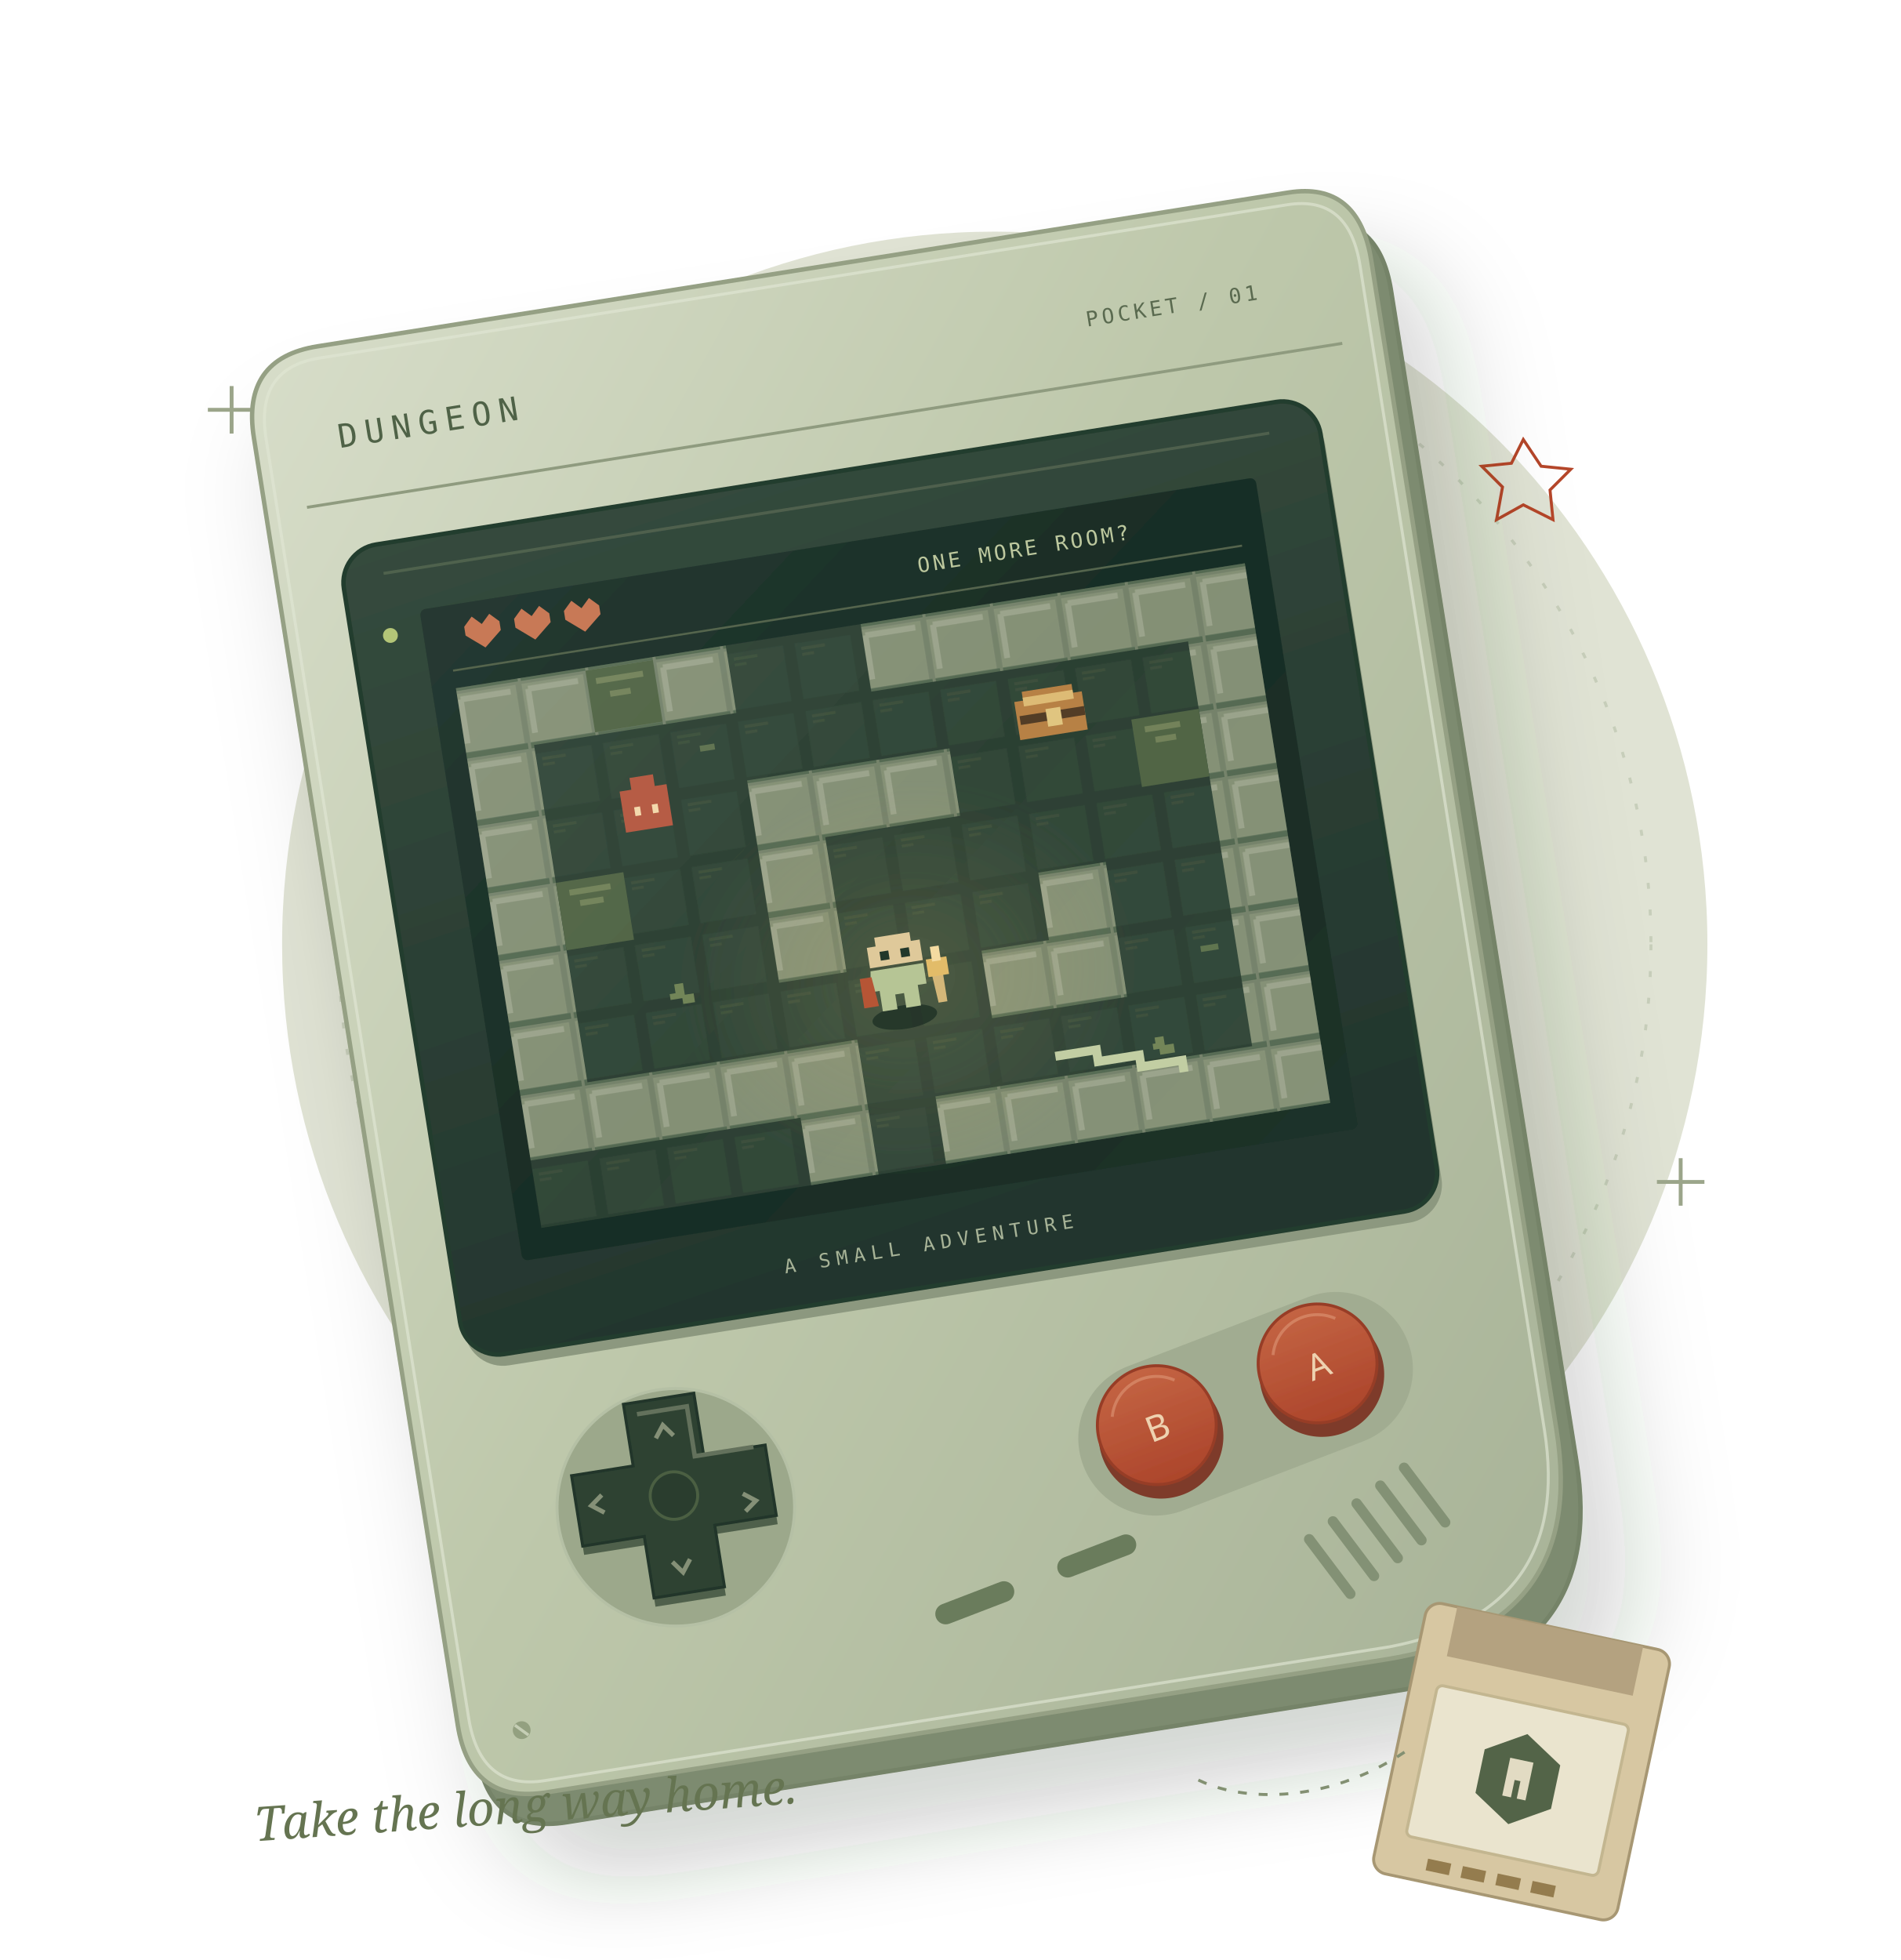
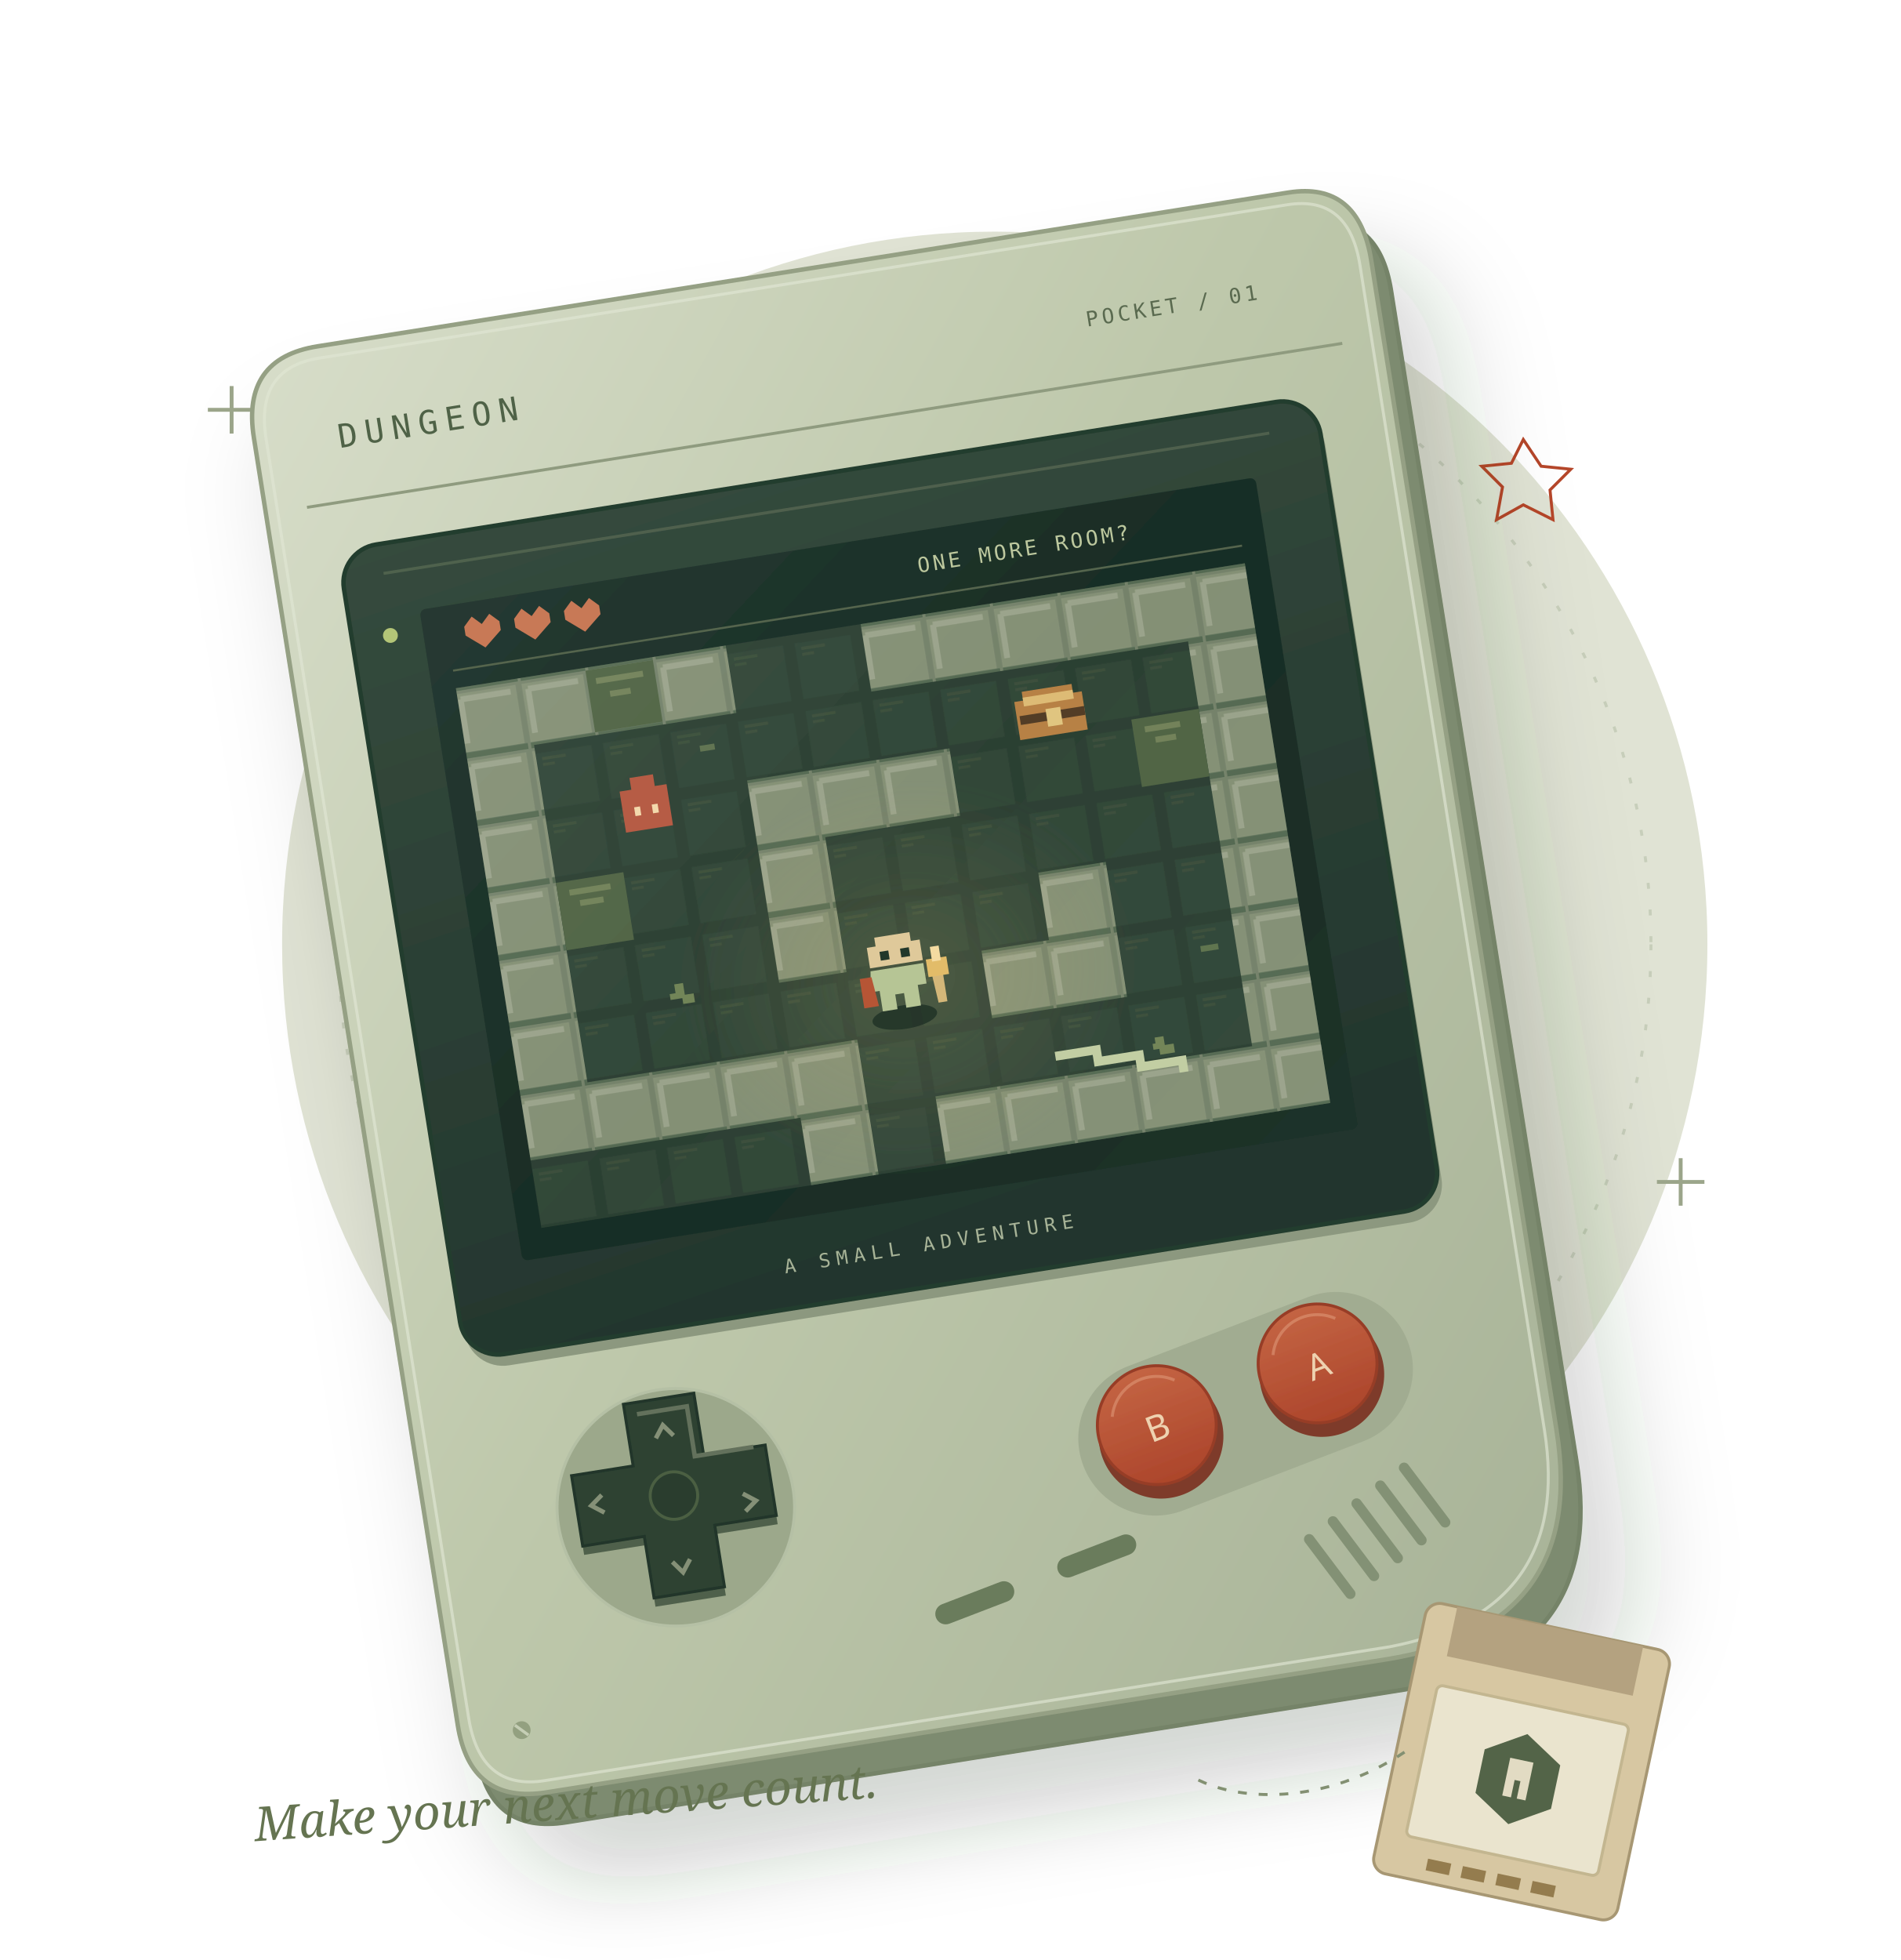
<svg xmlns="http://www.w3.org/2000/svg" width="640" height="660" viewBox="0 0 640 660">
  <defs>
    <linearGradient id="case" x1="0" y1="0" x2="1" y2="1">
      <stop stop-color="#d7ddc9" />
      <stop offset=".45" stop-color="#bec8ab" />
      <stop offset="1" stop-color="#a8b398" />
    </linearGradient>
    <linearGradient id="rim" x1="0" y1="0" x2=".2" y2="1">
      <stop stop-color="#354b3d" />
      <stop offset="1" stop-color="#23362e" />
    </linearGradient>
    <linearGradient id="button" x1="0" y1="0" x2="0" y2="1">
      <stop stop-color="#c46443" />
      <stop offset="1" stop-color="#ac452b" />
    </linearGradient>
    <linearGradient id="glass" x1="0" y1="0" x2="1" y2="1">
      <stop stop-color="#ffffff" stop-opacity=".06" />
      <stop offset=".5" stop-color="#ffffff" stop-opacity="0" />
      <stop offset="1" stop-color="#ffffff" stop-opacity=".02" />
    </linearGradient>
    <radialGradient id="lamp">
      <stop stop-color="#d9c17a" stop-opacity=".16" />
      <stop offset="1" stop-color="#d9c17a" stop-opacity="0" />
    </radialGradient>
    <filter id="shadow" x="-.3" y="-.3" width="1.6" height="1.7">
      <feDropShadow dx="12" dy="22" stdDeviation="16" flood-color="#293d25" flood-opacity=".2" />
    </filter>
    <pattern id="tiles" width="23" height="23" patternUnits="userSpaceOnUse">
      <path d="M0 0h23v23H0z" fill="#2c4033" />
      <path d="M2 2h19v19H2z" fill="#314738" />
      <path d="M4 4h8M4 6h4" stroke="#3c4f3b" stroke-width="1" />
    </pattern>
    <pattern id="wall" width="23" height="23" patternUnits="userSpaceOnUse">
      <path d="M0 0h23v23H0z" fill="#74826a" />
      <path d="M1 1h21v20H1z" fill="#849075" />
      <path d="M3 3h17M3 3v15" stroke="#9aa38b" stroke-width="2" />
      <path d="M1 21h22v2H1z" fill="#556a52" />
    </pattern>
  </defs>
  <circle cx="335" cy="318" r="240" fill="#e0e3d4" />
  <circle cx="335" cy="318" r="221" stroke="#c7ceba" stroke-width="1" stroke-dasharray="2 7" fill="none" />
  <path d="M70 138h16m-8-8v16M558 398h16m-8-8v16" stroke="#9ca68b" stroke-width="1.3" />
  <path d="m513 148 6 9 10 1-7 7 1 10-10-5-9 5 2-11-7-7 10-1Z" fill="none" stroke="#b54629" />
  <g transform="translate(99 70) rotate(-9 220 254)" filter="url(#shadow)">
    <path d="M48 27h331q24 0 24 27v399q0 67-69 67H48q-26 0-26-27V54q0-27 26-27Z" fill="#7d8b70" stroke="#748367" stroke-width="1.5" />
    <path d="M43 16h331q24 0 24 27v399q0 67-69 67H43q-26 0-26-27V43q0-27 26-27Z" fill="url(#case)" stroke="#95a084" stroke-width="1.5" />
    <path d="M43 20h330q21 0 21 24v397q0 62-63 64H43q-22 0-22-25V44q0-24 22-24Z" fill="none" stroke="#e1e6d5" stroke-opacity=".65" />
    <path d="M31 69H384" stroke="#8f9b7f" stroke-width="1" />
    <text x="45" y="51" font-family="monospace" font-size="11" fill="#4f6246" letter-spacing="2.5">DUNGEON</text>
    <text x="300" y="50" font-family="monospace" font-size="7" fill="#5a6a50" letter-spacing="1.2">POCKET / 01</text>
    <rect x="40" y="89" width="333" height="276" rx="13" fill="#8c987f" />
    <rect x="39" y="85" width="333" height="276" rx="13" fill="url(#rim)" stroke="#243c2d" stroke-width="1.5" />
    <path d="M53 95h302" stroke="#62715b" stroke-opacity=".6" />
    <circle cx="52" cy="116" r="2.5" fill="#b3c577" />
    <rect x="63" y="109" width="285" height="222" rx="2" fill="#182d25" />
    <g clip-path="url(#screen-clip)">
      <rect x="71" y="137" width="269" height="184" fill="url(#tiles)" />
      <path d="M71 137h92v23H94v115h46v23H71ZM209 137h131v184H209v-23h108V160H209ZM163 183h69v23h-46v46h-23ZM255 229h23v46h-46v-23h23ZM140 275h46v46h-23v-23h-23Z" fill="url(#wall)" />
      <path d="M115 138h23v21h-23ZM94 207h23v23H94ZM294 183h23v23h-23Z" fill="#506444" />
      <path d="M98 211h14m-11 4h8M118 142h16m-12 5h7m169 40h12m-9 4h7" stroke="#728259" stroke-width="2" />
      <ellipse cx="206" cy="257" rx="78" ry="67" fill="url(#lamp)" />
      <g fill="#718457">
        <path d="M128 247h3v4h3v3h-4v-2h-4v-2h2ZM285 290h3v3h3v3h-5v-2h-2v-2h1Z" />
        <path d="M149 169h5v2h-5ZM305 262h6v2h-6Z" opacity=".7" />
      </g>
      <g transform="translate(203 251)">
        <ellipse cx="0" cy="19" rx="11" ry="4" fill="#14271f" opacity=".65" />
        <path d="M-6-9H6v3h3v7H-9v-7h3Z" fill="#dfc99a" />
        <path d="M-9 2H9v7H6v7H1v-5h-3v5h-5V9h-3Z" fill="#b6c595" />
        <path d="M-5-4h3v3h-3m7 0h3v-3H2" fill="#233629" />
        <path d="M-9 4h-4v10h5" fill="#b65335" />
        <path d="M11 3h4v13h-3" fill="#d4b778" />
        <path d="M10 1h7v6h-7Z" fill="#e2bc68" />
        <path d="M12-3h3v5h-3Z" fill="#f4dba1" />
      </g>
      <g transform="translate(268 175)">
        <path d="M-9-7H8v3h3v13h-23V-4h3Z" fill="#b78144" />
        <path d="M-9-5H8v3H-9Z" fill="#ddbb75" />
        <path d="M-11 1h22v3h-22Z" fill="#533e28" />
        <path d="M-2 0h5v6h-5Z" fill="#e0c580" />
      </g>
      <g transform="translate(128 185)" fill="#b45740">
        <path d="M-8-5h4v-4h8v4h4V9H-8Z" />
        <path d="M-4 1h2v3h-2m6-3h2v3H2" fill="#f3d8aa" />
      </g>
      <path d="M293 303v-4h-14v-4h-14v-4h-14" fill="none" stroke="#c1cda2" stroke-width="3" />
      <rect x="63" y="109" width="285" height="222" fill="url(#glass)" />
    </g>
    <path d="M71 131h269" stroke="#55654d" stroke-width=".7" />
    <g fill="#c87957">
      <path d="m77 117 3-3 3 3 3-3 3 3v3l-6 5-6-5ZM94 117l3-3 3 3 3-3 3 3v3l-6 5-6-5ZM111 117l3-3 3 3 3-3 3 3v3l-6 5-6-5Z" />
    </g>
    <text x="231" y="123" font-family="monospace" font-size="7" fill="#bdc89e" letter-spacing="1">ONE MORE ROOM?</text>
    <text x="199" y="349" text-anchor="middle" font-family="monospace" font-size="6.5" fill="#a7b397" letter-spacing="2">A SMALL ADVENTURE</text>
    <g transform="translate(101 421)">
      <circle r="40" fill="#9ca88b" stroke="#b5c0a5" />
      <path d="M-12-34h24v21h21v24H12v21h-24V11h-21v-24h21Z" fill="#50614b" />
      <path d="M-12-37h24v21h21V8H12v21h-24V8h-21v-24h21Z" fill="#2e4333" stroke="#203629" stroke-width="1" />
      <path d="M-8-33h17v17h20" fill="none" stroke="#64715b" stroke-width="1.5" />
      <circle cy="-4" r="8" fill="#293e2e" stroke="#4b5f43" />
      <path d="m-3-24 3-4 3 4m-27 16-4 3 4 3m20 20 3 4 3-4m21-13 4-3-4-3" fill="none" stroke="#859077" stroke-width="1.5" />
    </g>
    <g transform="translate(289 415) rotate(-12)">
      <rect x="-52" y="-23" width="117" height="52" rx="26" fill="#a1ac91" />
      <circle cx="-24" cy="3" r="21" fill="#7e3b29" />
      <circle cx="34" cy="3" r="21" fill="#7e3b29" />
      <circle cx="-24" cy="-1" r="20" fill="url(#button)" stroke="#973d28" />
      <circle cx="34" cy="-1" r="20" fill="url(#button)" stroke="#973d28" />
      <path d="M-37-9a15 15 0 0 1 24-4M21-9a15 15 0 0 1 24-4" fill="none" stroke="#de9776" stroke-opacity=".6" />
      <text x="-24" y="4" text-anchor="middle" font-family="sans-serif" font-size="12" fill="#eed2b0">B</text>
      <text x="34" y="4" text-anchor="middle" font-family="sans-serif" font-size="12" fill="#eed2b0">A</text>
    </g>
    <g transform="translate(181 468) rotate(-12)" fill="#6a7b5c">
      <rect x="0" y="0" width="28" height="7" rx="3.5" />
      <rect x="44" y="0" width="28" height="7" rx="3.5" />
    </g>
    <g transform="translate(310 465) rotate(-28)" stroke="#839174" stroke-width="3.5" stroke-linecap="round">
      <path d="M0 0v23M10 0v23M20 0v23M30 0v23M40 0v23" />
    </g>
    <circle cx="38" cy="487" r="3" fill="#93a080" />
    <path d="m36 485 4 4" stroke="#c5ceb5" />
  </g>
  <g transform="translate(481 539) rotate(12)">
    <rect width="84" height="93" rx="5" fill="#d7c7a2" stroke="#a79773" />
    <path d="M10 0h64v17H10Z" fill="#b4a280" />
    <rect x="9" y="27" width="66" height="52" rx="2" fill="#eae4ce" stroke="#c3b690" />
    <path d="m42 37 13 8v15l-13 8-13-8V45Z" fill="#536448" />
    <path d="M38 59V46h8v13h-3v-6h-2v6Z" fill="#e2dbc3" />
    <path d="M18 87h8m4 0h8m4 0h8m4 0h8" stroke="#947c4e" stroke-width="4" />
  </g>
  <path d="M473 590c-27 18-57 17-72 8" fill="none" stroke="#839072" stroke-width="1" stroke-dasharray="3 4" />
-   <text x="86" y="620" font-family="Georgia,serif" font-style="italic" font-size="16" fill="#657451" transform="rotate(-4 86 620)">Take the long way home.</text>
+   <text x="86" y="620" font-family="Georgia,serif" font-style="italic" font-size="16" fill="#657451" transform="rotate(-4 86 620)">Make your next move count.</text>
  <defs>
    <clipPath id="screen-clip">
      <rect x="63" y="109" width="285" height="222" rx="2" />
    </clipPath>
  </defs>
</svg>
